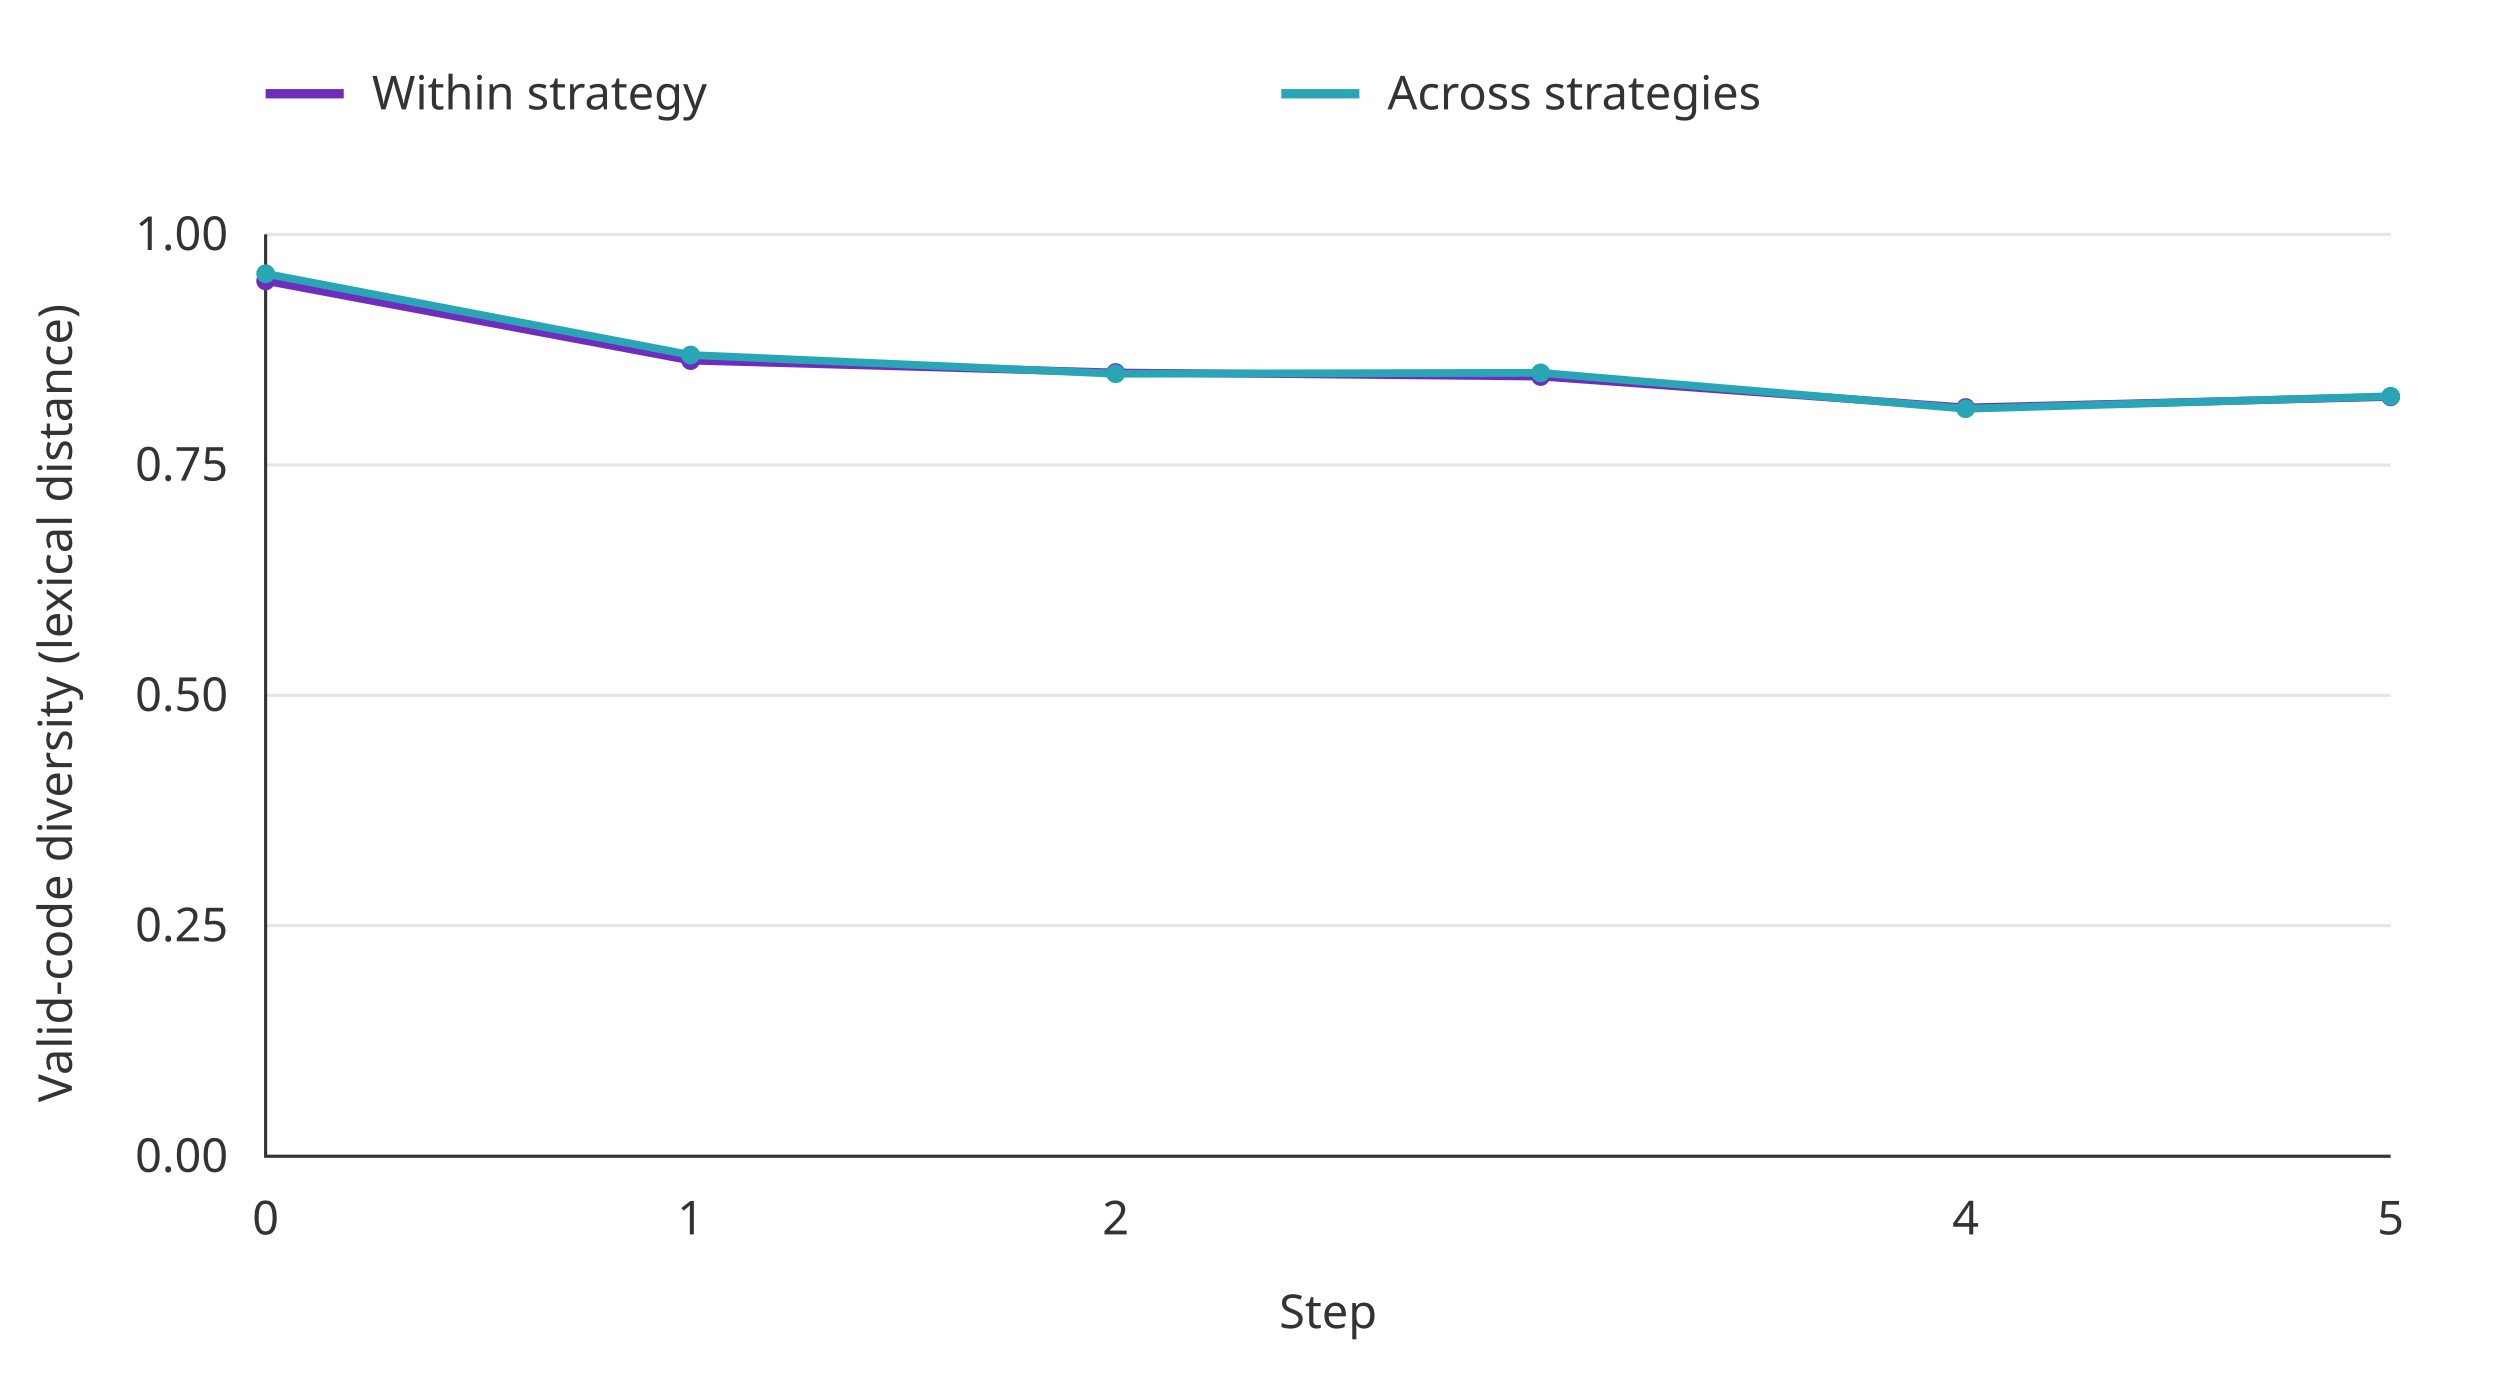
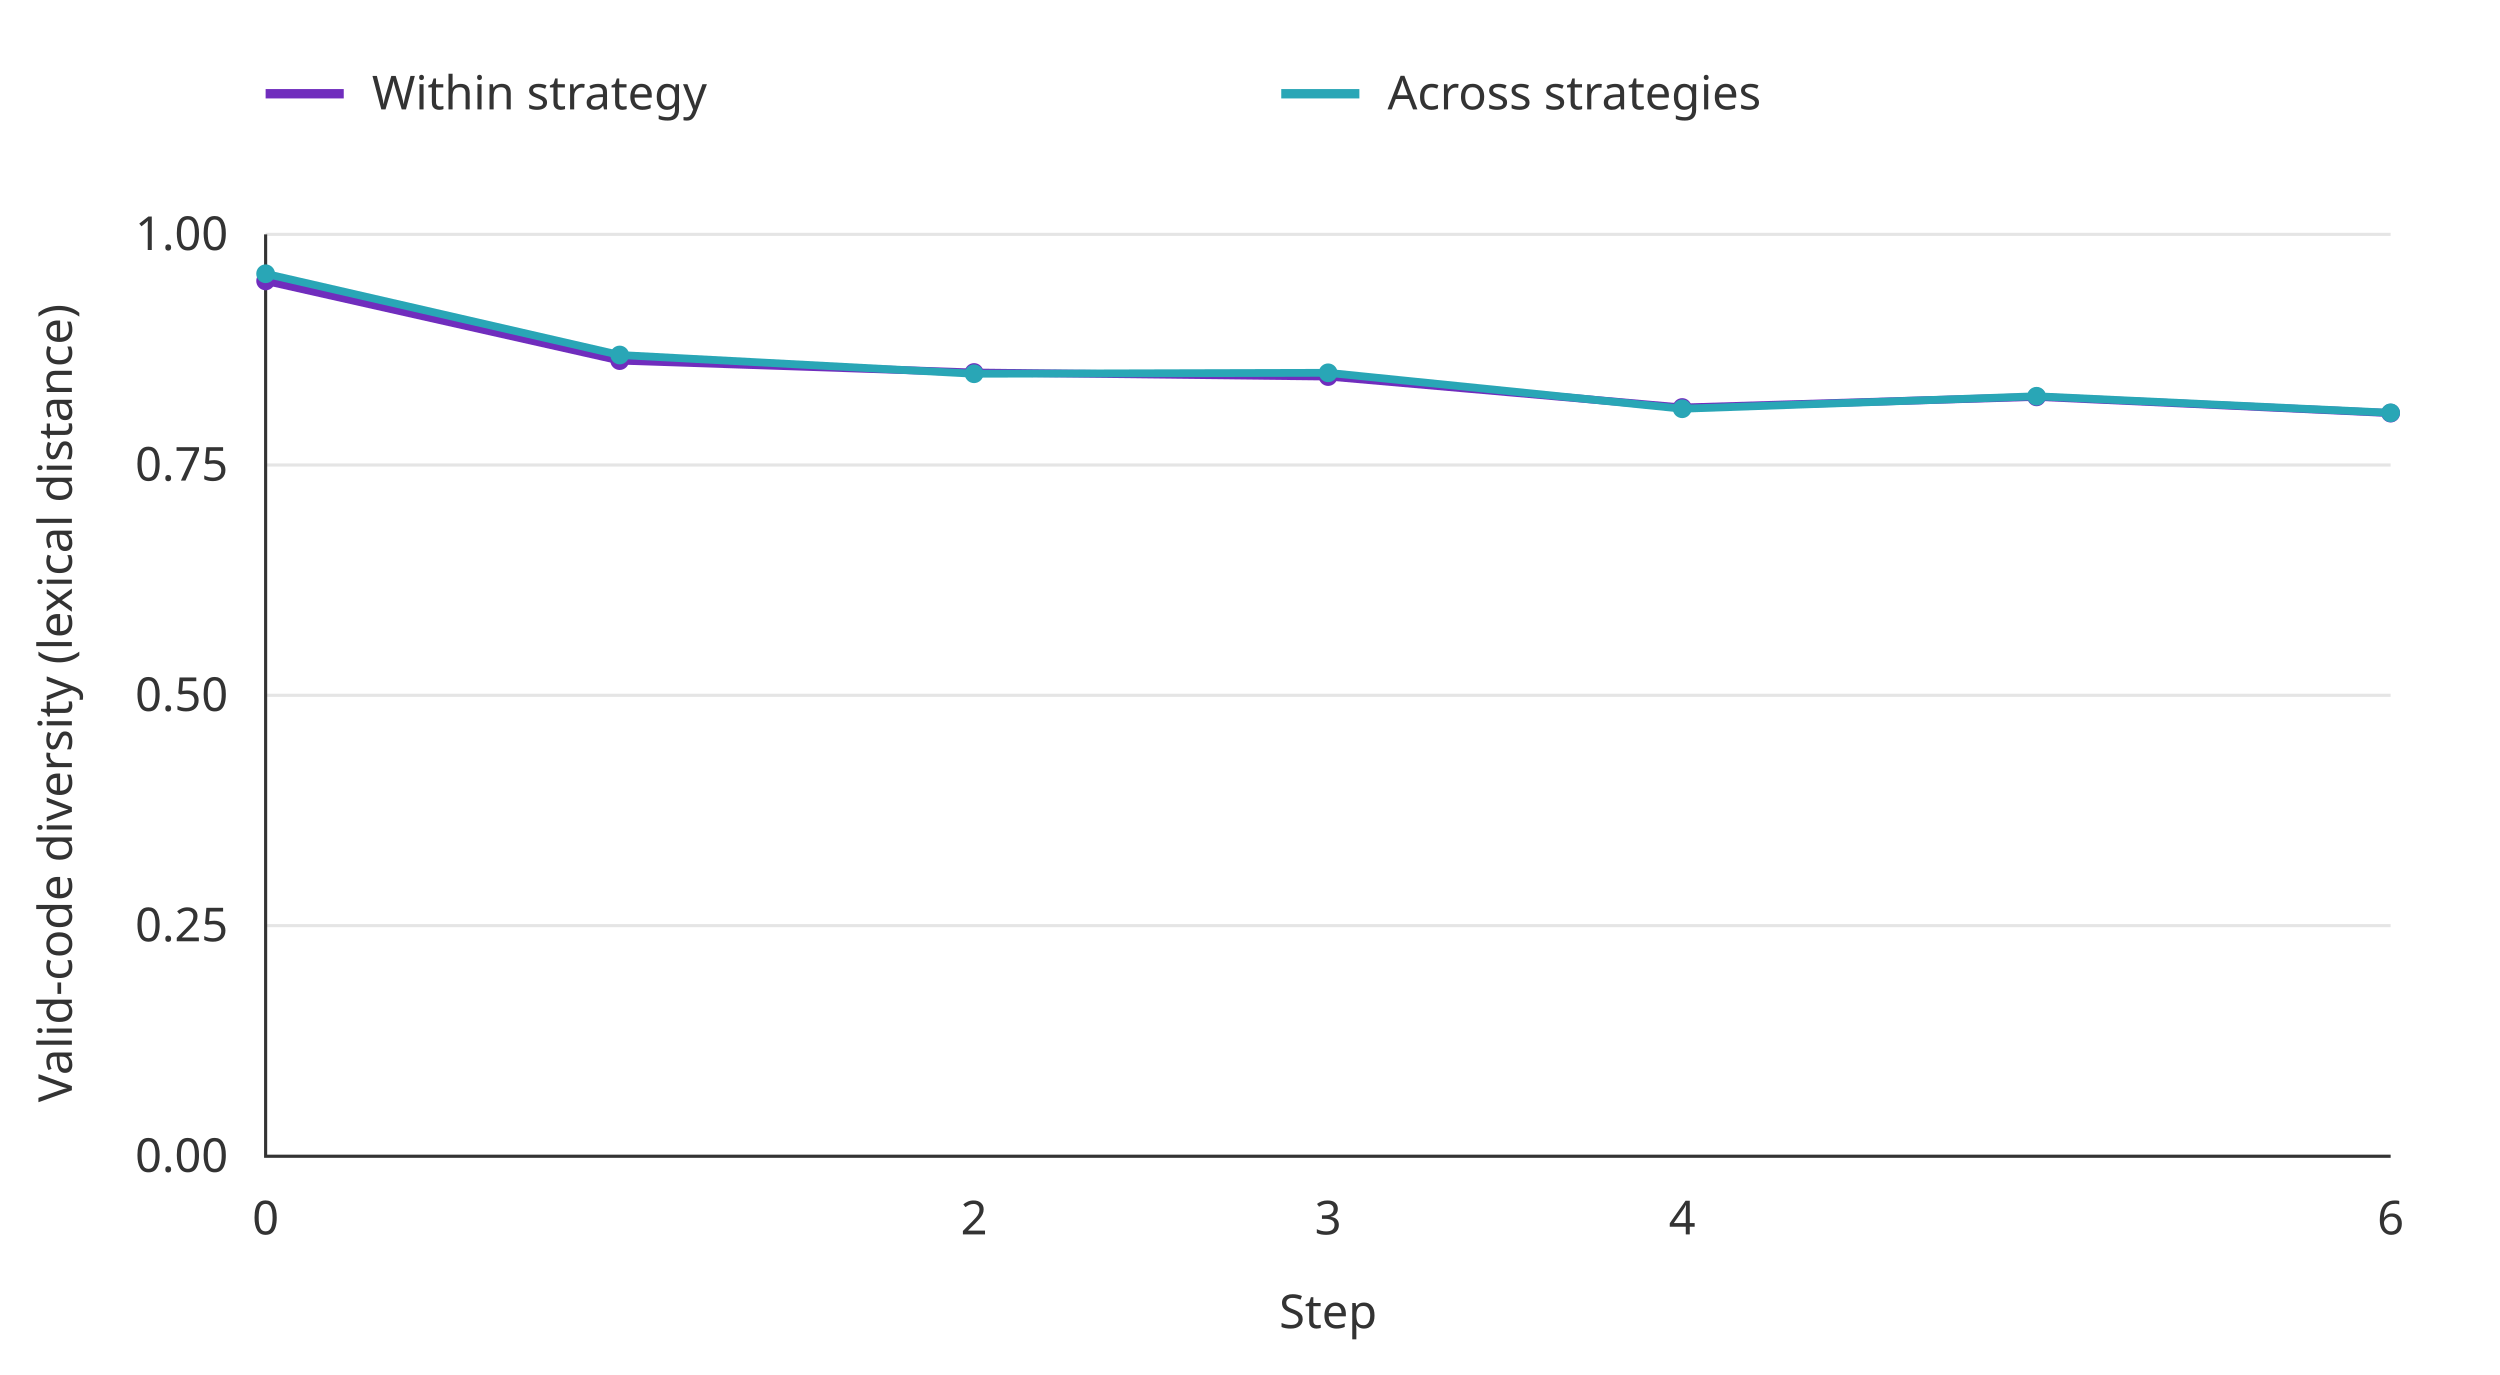
<svg xmlns="http://www.w3.org/2000/svg" width="800" height="440" viewBox="0 0 800 440">
  <rect width="100%" height="100%" fill="white" />
  <g font-family="sans-serif" font-size="15" fill="#333">
    <path d="M85,370.0 H765" stroke="#e5e5e5" />
    <text x="73" y="375.0" text-anchor="end">0.00</text>
    <path d="M85,296.2 H765" stroke="#e5e5e5" />
    <text x="73" y="301.2" text-anchor="end">0.25</text>
    <path d="M85,222.5 H765" stroke="#e5e5e5" />
    <text x="73" y="227.5" text-anchor="end">0.50</text>
    <path d="M85,148.8 H765" stroke="#e5e5e5" />
    <text x="73" y="153.8" text-anchor="end">0.75</text>
    <path d="M85,75.0 H765" stroke="#e5e5e5" />
    <text x="73" y="80.0" text-anchor="end">1.00</text>
    <text x="85.0" y="395" text-anchor="middle">0</text>
-     <text x="221.0" y="395" text-anchor="middle">1</text>
-     <text x="357.0" y="395" text-anchor="middle">2</text>
-     <text x="629.0" y="395" text-anchor="middle">4</text>
-     <text x="765.0" y="395" text-anchor="middle">5</text>
+     <text x="311.7" y="395" text-anchor="middle">2</text>
+     <text x="425.0" y="395" text-anchor="middle">3</text>
+     <text x="538.3" y="395" text-anchor="middle">4</text>
+     <text x="765.0" y="395" text-anchor="middle">6</text>
    <path d="M85,75 V370 H765" fill="none" stroke="#333" />
    <text x="425" y="425" text-anchor="middle">Step</text>
    <text transform="translate(23,225) rotate(-90)" text-anchor="middle">Valid-code diversity (lexical distance)</text>
    <path d="M85,30 h25" stroke="#702dbd" stroke-width="3" />
    <text x="119" y="35">Within strategy</text>
    <circle cx="85.0" cy="89.9" r="3" fill="#702dbd" />
-     <circle cx="221.0" cy="115.4" r="3" fill="#702dbd" />
-     <circle cx="357.0" cy="119.2" r="3" fill="#702dbd" />
-     <circle cx="493.0" cy="120.5" r="3" fill="#702dbd" />
-     <circle cx="629.0" cy="130.4" r="3" fill="#702dbd" />
-     <circle cx="765.0" cy="127.0" r="3" fill="#702dbd" />
-     <polyline points="85.0,89.9 221.0,115.4 357.0,119.2 493.0,120.5 629.0,130.4 765.0,127.0" fill="none" stroke="#702dbd" stroke-width="2.5" />
+     <circle cx="198.3" cy="115.4" r="3" fill="#702dbd" />
+     <circle cx="311.7" cy="119.2" r="3" fill="#702dbd" />
+     <circle cx="425.0" cy="120.5" r="3" fill="#702dbd" />
+     <circle cx="538.3" cy="130.4" r="3" fill="#702dbd" />
+     <circle cx="651.7" cy="127.0" r="3" fill="#702dbd" />
+     <circle cx="765.0" cy="132.2" r="3" fill="#702dbd" />
+     <polyline points="85.0,89.9 198.3,115.4 311.7,119.2 425.0,120.5 538.3,130.4 651.7,127.0 765.0,132.2" fill="none" stroke="#702dbd" stroke-width="2.5" />
    <path d="M410,30 h25" stroke="#29a6b6" stroke-width="3" />
    <text x="444" y="35">Across strategies</text>
    <circle cx="85.0" cy="87.6" r="3" fill="#29a6b6" />
-     <circle cx="221.0" cy="113.6" r="3" fill="#29a6b6" />
-     <circle cx="357.0" cy="119.6" r="3" fill="#29a6b6" />
-     <circle cx="493.0" cy="119.3" r="3" fill="#29a6b6" />
-     <circle cx="629.0" cy="130.8" r="3" fill="#29a6b6" />
-     <circle cx="765.0" cy="126.8" r="3" fill="#29a6b6" />
-     <polyline points="85.0,87.6 221.0,113.6 357.0,119.6 493.0,119.3 629.0,130.8 765.0,126.8" fill="none" stroke="#29a6b6" stroke-width="2.5" />
+     <circle cx="198.3" cy="113.6" r="3" fill="#29a6b6" />
+     <circle cx="311.7" cy="119.6" r="3" fill="#29a6b6" />
+     <circle cx="425.0" cy="119.3" r="3" fill="#29a6b6" />
+     <circle cx="538.3" cy="130.8" r="3" fill="#29a6b6" />
+     <circle cx="651.7" cy="126.8" r="3" fill="#29a6b6" />
+     <circle cx="765.0" cy="132.1" r="3" fill="#29a6b6" />
+     <polyline points="85.0,87.6 198.3,113.6 311.7,119.6 425.0,119.3 538.3,130.8 651.7,126.8 765.0,132.1" fill="none" stroke="#29a6b6" stroke-width="2.5" />
  </g>
</svg>
